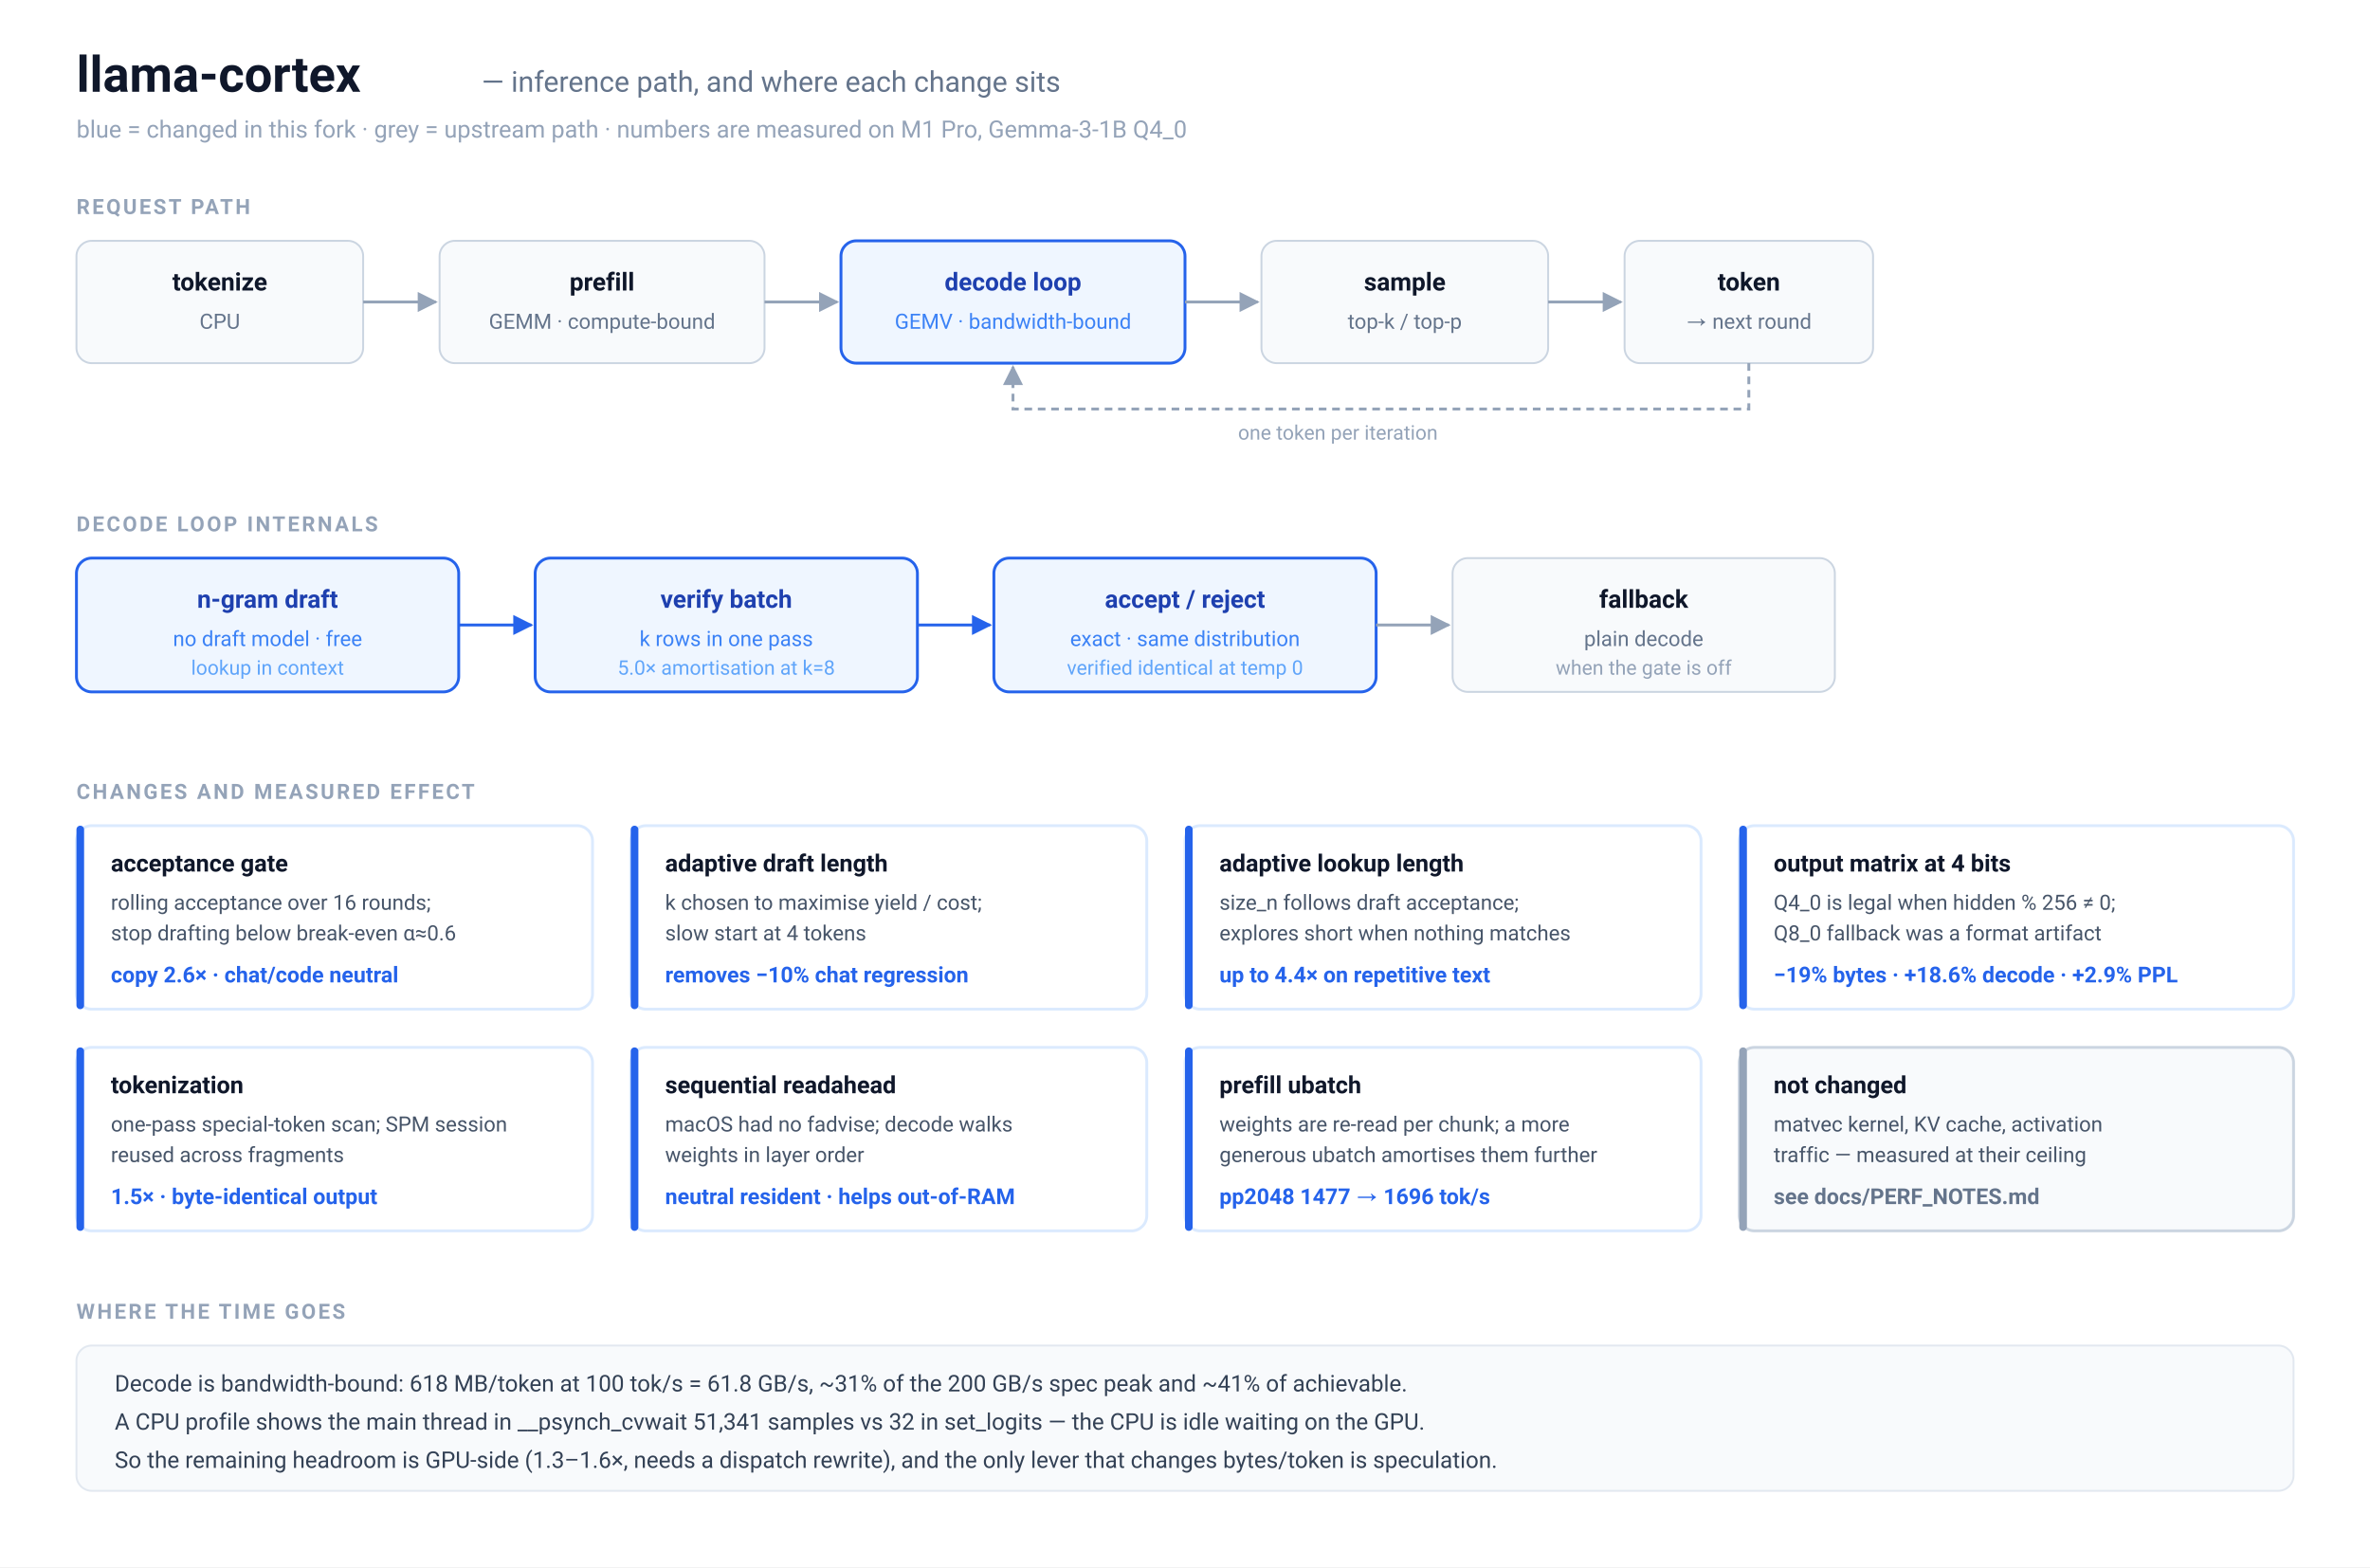
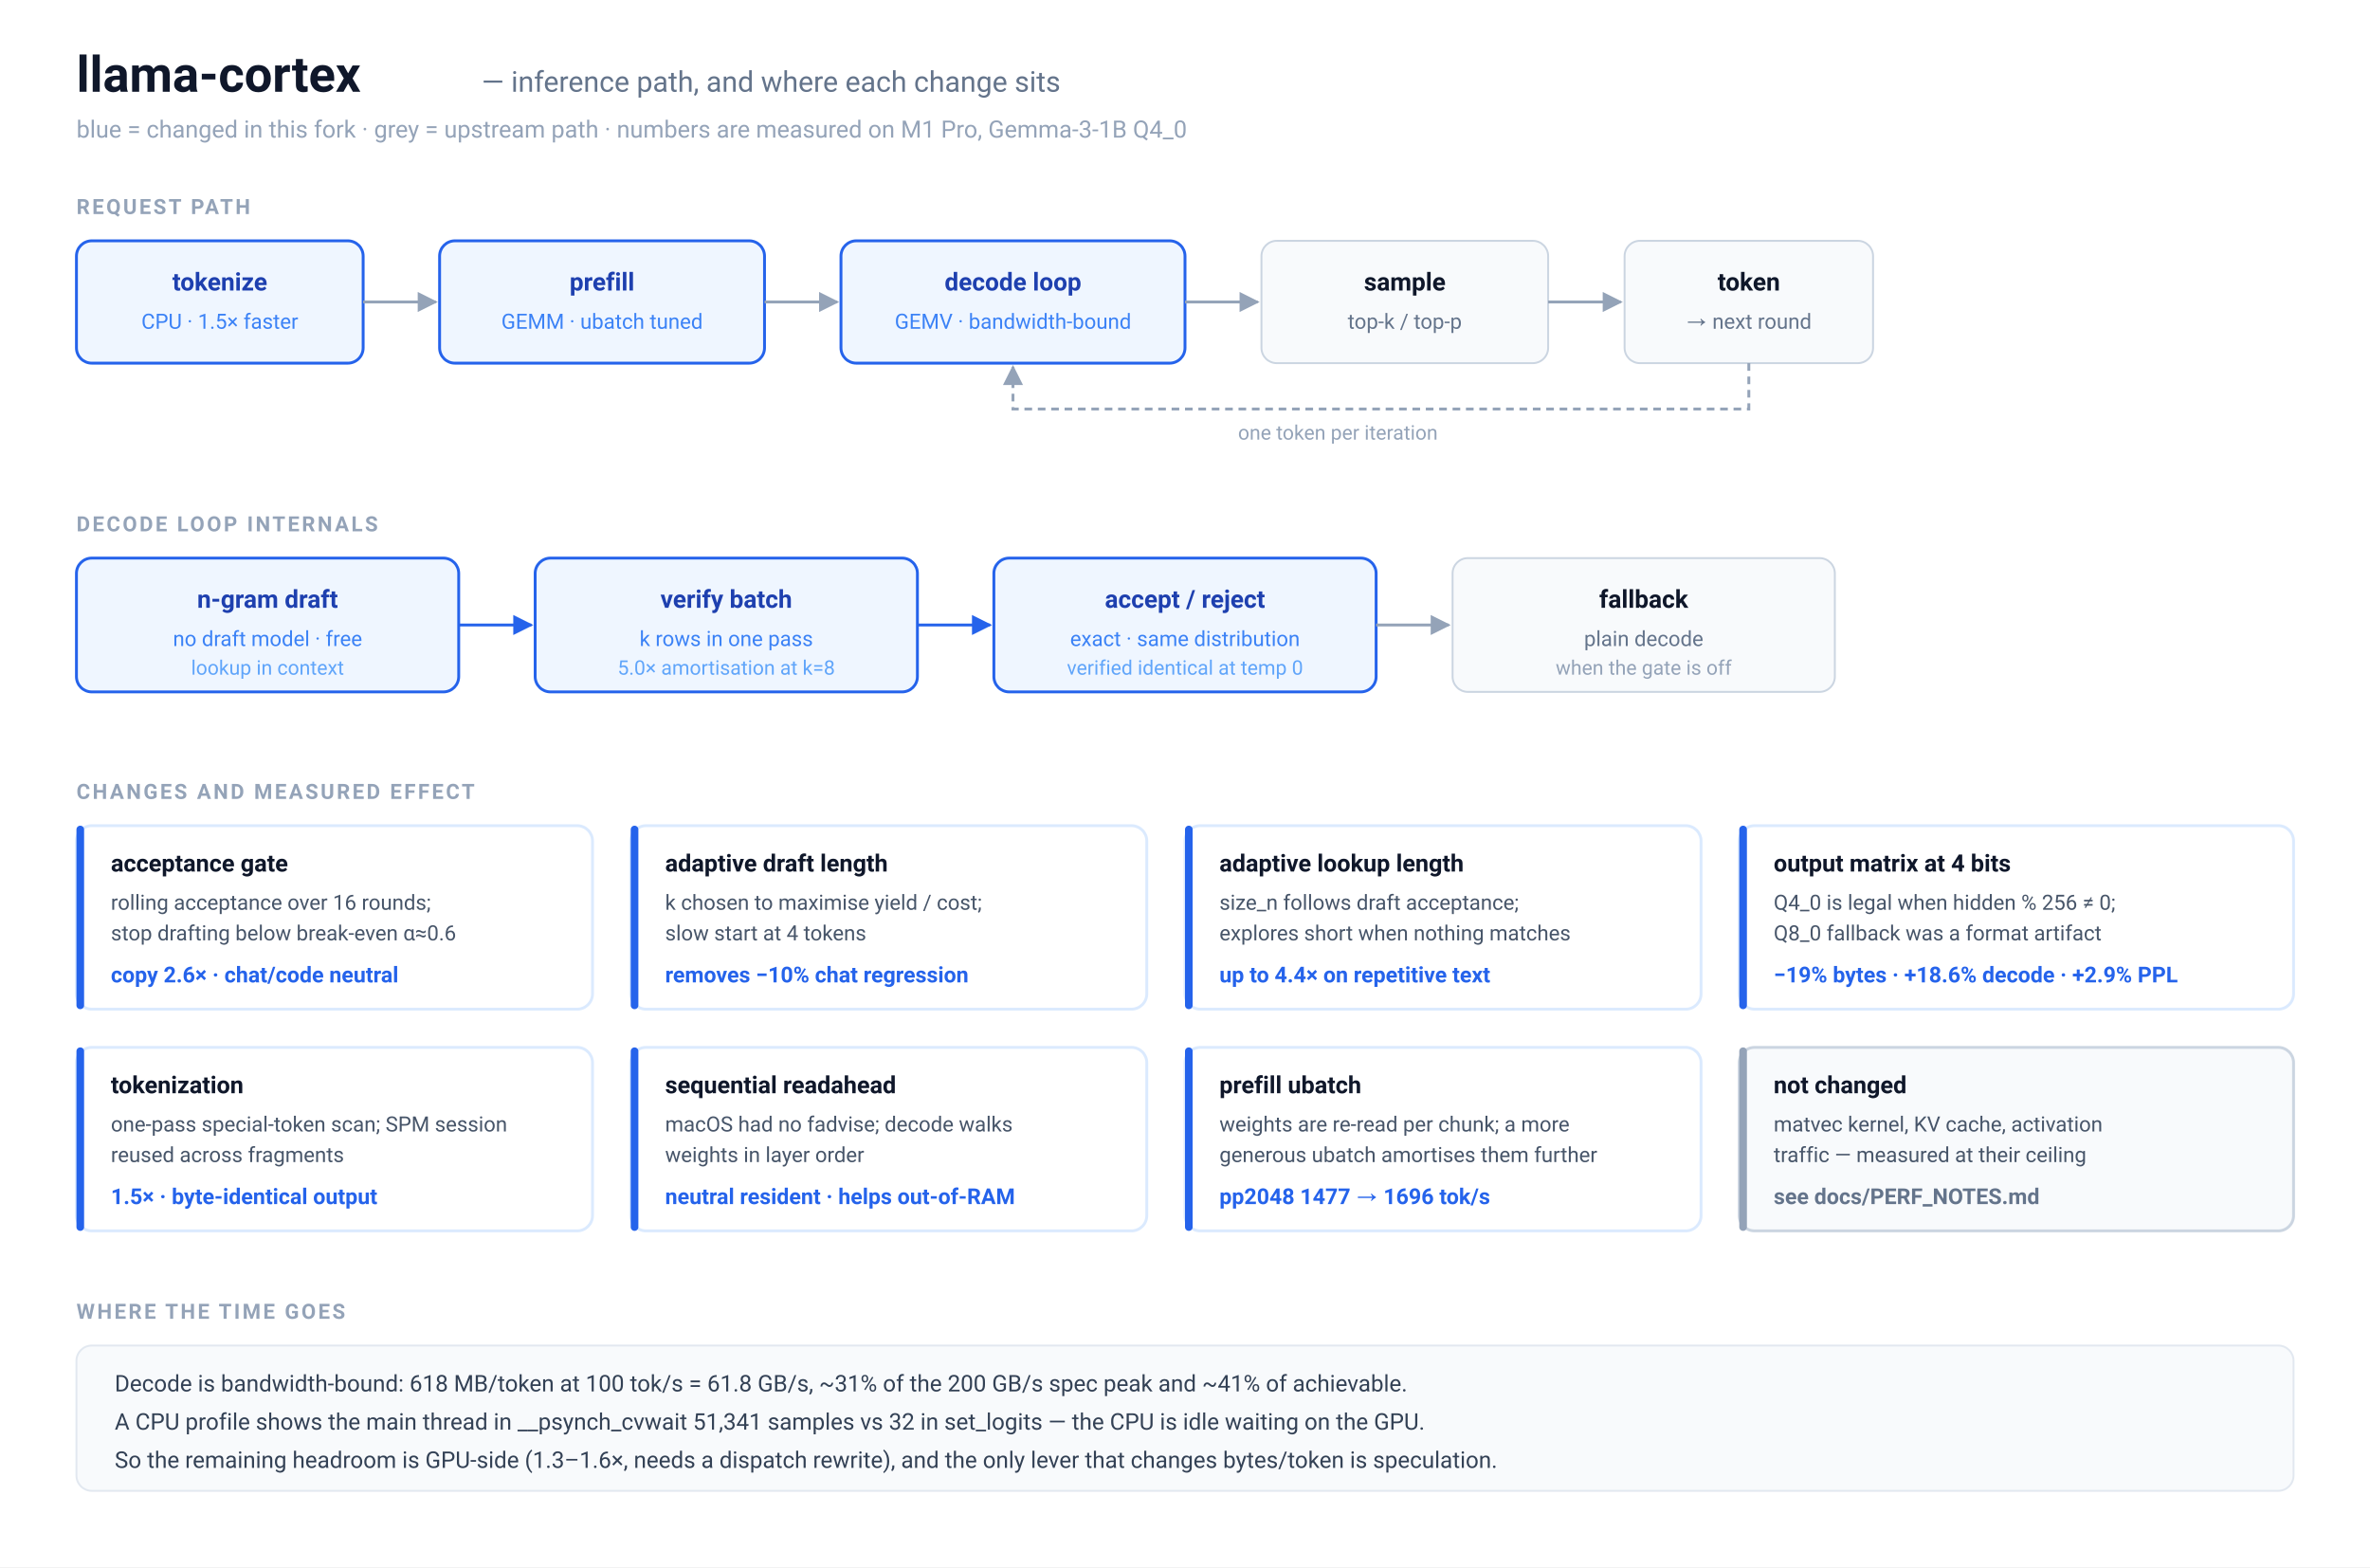
<svg xmlns="http://www.w3.org/2000/svg" width="1240" height="820" viewBox="0 0 1240 820" font-family="ui-sans-serif, -apple-system, Segoe UI, Roboto, Helvetica, Arial, sans-serif">
  <defs>
    <marker id="arrow" viewBox="0 0 10 10" refX="9" refY="5" markerWidth="7" markerHeight="7" orient="auto-start-reverse">
      <path d="M 0 0 L 10 5 L 0 10 z" fill="#94a3b8" />
    </marker>
    <marker id="arrow-blue" viewBox="0 0 10 10" refX="9" refY="5" markerWidth="7" markerHeight="7" orient="auto-start-reverse">
      <path d="M 0 0 L 10 5 L 0 10 z" fill="#2563eb" />
    </marker>
  </defs>
  <rect width="1240" height="820" fill="#ffffff" />
  <text x="40" y="48" font-size="26" font-weight="700" fill="#0f172a">llama-cortex</text>
  <text x="252" y="48" font-size="15" fill="#64748b">— inference path, and where each change sits</text>
  <text x="40" y="72" font-size="12.5" fill="#94a3b8">blue = changed in this fork · grey = upstream path · numbers are measured on M1 Pro, Gemma-3-1B Q4_0</text>
  <text x="40" y="112" font-size="11" font-weight="700" fill="#94a3b8" letter-spacing="1.2">REQUEST PATH</text>
-   <rect x="40" y="126" width="150" height="64" rx="8" fill="#f8fafc" stroke="#cbd5e1" />
-   <text x="115" y="152" font-size="13" font-weight="600" fill="#0f172a" text-anchor="middle">tokenize</text>
-   <text x="115" y="172" font-size="11" fill="#64748b" text-anchor="middle">CPU</text>
-   <rect x="230" y="126" width="170" height="64" rx="8" fill="#f8fafc" stroke="#cbd5e1" />
-   <text x="315" y="152" font-size="13" font-weight="600" fill="#0f172a" text-anchor="middle">prefill</text>
-   <text x="315" y="172" font-size="11" fill="#64748b" text-anchor="middle">GEMM · compute-bound</text>
+   <rect x="40" y="126" width="150" height="64" rx="8" fill="#eff6ff" stroke="#2563eb" stroke-width="1.5" />
+   <text x="115" y="152" font-size="13" font-weight="600" fill="#1e40af" text-anchor="middle">tokenize</text>
+   <text x="115" y="172" font-size="11" fill="#3b82f6" text-anchor="middle">CPU · 1.5× faster</text>
+   <rect x="230" y="126" width="170" height="64" rx="8" fill="#eff6ff" stroke="#2563eb" stroke-width="1.5" />
+   <text x="315" y="152" font-size="13" font-weight="600" fill="#1e40af" text-anchor="middle">prefill</text>
+   <text x="315" y="172" font-size="11" fill="#3b82f6" text-anchor="middle">GEMM · ubatch tuned</text>
  <rect x="440" y="126" width="180" height="64" rx="8" fill="#eff6ff" stroke="#2563eb" stroke-width="1.5" />
  <text x="530" y="152" font-size="13" font-weight="600" fill="#1e40af" text-anchor="middle">decode loop</text>
  <text x="530" y="172" font-size="11" fill="#3b82f6" text-anchor="middle">GEMV · bandwidth-bound</text>
  <rect x="660" y="126" width="150" height="64" rx="8" fill="#f8fafc" stroke="#cbd5e1" />
  <text x="735" y="152" font-size="13" font-weight="600" fill="#0f172a" text-anchor="middle">sample</text>
  <text x="735" y="172" font-size="11" fill="#64748b" text-anchor="middle">top-k / top-p</text>
  <rect x="850" y="126" width="130" height="64" rx="8" fill="#f8fafc" stroke="#cbd5e1" />
  <text x="915" y="152" font-size="13" font-weight="600" fill="#0f172a" text-anchor="middle">token</text>
  <text x="915" y="172" font-size="11" fill="#64748b" text-anchor="middle">→ next round</text>
  <line x1="190" y1="158" x2="228" y2="158" stroke="#94a3b8" stroke-width="1.5" marker-end="url(#arrow)" />
  <line x1="400" y1="158" x2="438" y2="158" stroke="#94a3b8" stroke-width="1.5" marker-end="url(#arrow)" />
  <line x1="620" y1="158" x2="658" y2="158" stroke="#94a3b8" stroke-width="1.5" marker-end="url(#arrow)" />
  <line x1="810" y1="158" x2="848" y2="158" stroke="#94a3b8" stroke-width="1.5" marker-end="url(#arrow)" />
  <path d="M 915 190 L 915 214 L 530 214 L 530 192" fill="none" stroke="#94a3b8" stroke-width="1.5" stroke-dasharray="4 3" marker-end="url(#arrow)" />
  <text x="700" y="230" font-size="10.5" fill="#94a3b8" text-anchor="middle">one token per iteration</text>
  <text x="40" y="278" font-size="11" font-weight="700" fill="#94a3b8" letter-spacing="1.2">DECODE LOOP INTERNALS</text>
  <rect x="40" y="292" width="200" height="70" rx="8" fill="#eff6ff" stroke="#2563eb" stroke-width="1.5" />
  <text x="140" y="318" font-size="13" font-weight="600" fill="#1e40af" text-anchor="middle">n-gram draft</text>
  <text x="140" y="338" font-size="11" fill="#3b82f6" text-anchor="middle">no draft model · free</text>
  <text x="140" y="353" font-size="10.5" fill="#60a5fa" text-anchor="middle">lookup in context</text>
  <rect x="280" y="292" width="200" height="70" rx="8" fill="#eff6ff" stroke="#2563eb" stroke-width="1.5" />
  <text x="380" y="318" font-size="13" font-weight="600" fill="#1e40af" text-anchor="middle">verify batch</text>
  <text x="380" y="338" font-size="11" fill="#3b82f6" text-anchor="middle">k rows in one pass</text>
  <text x="380" y="353" font-size="10.5" fill="#60a5fa" text-anchor="middle">5.0× amortisation at k=8</text>
  <rect x="520" y="292" width="200" height="70" rx="8" fill="#eff6ff" stroke="#2563eb" stroke-width="1.5" />
  <text x="620" y="318" font-size="13" font-weight="600" fill="#1e40af" text-anchor="middle">accept / reject</text>
  <text x="620" y="338" font-size="11" fill="#3b82f6" text-anchor="middle">exact · same distribution</text>
  <text x="620" y="353" font-size="10.5" fill="#60a5fa" text-anchor="middle">verified identical at temp 0</text>
  <rect x="760" y="292" width="200" height="70" rx="8" fill="#f8fafc" stroke="#cbd5e1" />
  <text x="860" y="318" font-size="13" font-weight="600" fill="#0f172a" text-anchor="middle">fallback</text>
  <text x="860" y="338" font-size="11" fill="#64748b" text-anchor="middle">plain decode</text>
  <text x="860" y="353" font-size="10.5" fill="#94a3b8" text-anchor="middle">when the gate is off</text>
  <line x1="240" y1="327" x2="278" y2="327" stroke="#2563eb" stroke-width="1.5" marker-end="url(#arrow-blue)" />
  <line x1="480" y1="327" x2="518" y2="327" stroke="#2563eb" stroke-width="1.5" marker-end="url(#arrow-blue)" />
  <line x1="720" y1="327" x2="758" y2="327" stroke="#94a3b8" stroke-width="1.5" marker-end="url(#arrow)" />
  <text x="40" y="418" font-size="11" font-weight="700" fill="#94a3b8" letter-spacing="1.2">CHANGES AND MEASURED EFFECT</text>
  <g>
    <rect x="40" y="432" width="270" height="96" rx="8" fill="#ffffff" stroke="#dbeafe" stroke-width="1.5" />
    <rect x="40" y="432" width="4" height="96" rx="2" fill="#2563eb" />
    <text x="58" y="456" font-size="12.5" font-weight="700" fill="#0f172a">acceptance gate</text>
    <text x="58" y="476" font-size="11" fill="#475569">rolling acceptance over 16 rounds;</text>
    <text x="58" y="492" font-size="11" fill="#475569">stop drafting below break-even α≈0.6</text>
    <text x="58" y="514" font-size="11.5" font-weight="600" fill="#2563eb">copy 2.6× · chat/code neutral</text>
  </g>
  <g>
    <rect x="330" y="432" width="270" height="96" rx="8" fill="#ffffff" stroke="#dbeafe" stroke-width="1.5" />
    <rect x="330" y="432" width="4" height="96" rx="2" fill="#2563eb" />
    <text x="348" y="456" font-size="12.5" font-weight="700" fill="#0f172a">adaptive draft length</text>
    <text x="348" y="476" font-size="11" fill="#475569">k chosen to maximise yield / cost;</text>
    <text x="348" y="492" font-size="11" fill="#475569">slow start at 4 tokens</text>
    <text x="348" y="514" font-size="11.5" font-weight="600" fill="#2563eb">removes −10% chat regression</text>
  </g>
  <g>
    <rect x="620" y="432" width="270" height="96" rx="8" fill="#ffffff" stroke="#dbeafe" stroke-width="1.5" />
    <rect x="620" y="432" width="4" height="96" rx="2" fill="#2563eb" />
    <text x="638" y="456" font-size="12.5" font-weight="700" fill="#0f172a">adaptive lookup length</text>
    <text x="638" y="476" font-size="11" fill="#475569">size_n follows draft acceptance;</text>
    <text x="638" y="492" font-size="11" fill="#475569">explores short when nothing matches</text>
    <text x="638" y="514" font-size="11.5" font-weight="600" fill="#2563eb">up to 4.4× on repetitive text</text>
  </g>
  <g>
    <rect x="910" y="432" width="290" height="96" rx="8" fill="#ffffff" stroke="#dbeafe" stroke-width="1.5" />
    <rect x="910" y="432" width="4" height="96" rx="2" fill="#2563eb" />
    <text x="928" y="456" font-size="12.5" font-weight="700" fill="#0f172a">output matrix at 4 bits</text>
    <text x="928" y="476" font-size="11" fill="#475569">Q4_0 is legal when hidden % 256 ≠ 0;</text>
    <text x="928" y="492" font-size="11" fill="#475569">Q8_0 fallback was a format artifact</text>
    <text x="928" y="514" font-size="11.5" font-weight="600" fill="#2563eb">−19% bytes · +18.6% decode · +2.9% PPL</text>
  </g>
  <g>
    <rect x="40" y="548" width="270" height="96" rx="8" fill="#ffffff" stroke="#dbeafe" stroke-width="1.5" />
    <rect x="40" y="548" width="4" height="96" rx="2" fill="#2563eb" />
    <text x="58" y="572" font-size="12.5" font-weight="700" fill="#0f172a">tokenization</text>
    <text x="58" y="592" font-size="11" fill="#475569">one-pass special-token scan; SPM session</text>
    <text x="58" y="608" font-size="11" fill="#475569">reused across fragments</text>
    <text x="58" y="630" font-size="11.5" font-weight="600" fill="#2563eb">1.5× · byte-identical output</text>
  </g>
  <g>
    <rect x="330" y="548" width="270" height="96" rx="8" fill="#ffffff" stroke="#dbeafe" stroke-width="1.5" />
    <rect x="330" y="548" width="4" height="96" rx="2" fill="#2563eb" />
    <text x="348" y="572" font-size="12.5" font-weight="700" fill="#0f172a">sequential readahead</text>
    <text x="348" y="592" font-size="11" fill="#475569">macOS had no fadvise; decode walks</text>
    <text x="348" y="608" font-size="11" fill="#475569">weights in layer order</text>
    <text x="348" y="630" font-size="11.5" font-weight="600" fill="#2563eb">neutral resident · helps out-of-RAM</text>
  </g>
  <g>
    <rect x="620" y="548" width="270" height="96" rx="8" fill="#ffffff" stroke="#dbeafe" stroke-width="1.5" />
    <rect x="620" y="548" width="4" height="96" rx="2" fill="#2563eb" />
    <text x="638" y="572" font-size="12.5" font-weight="700" fill="#0f172a">prefill ubatch</text>
    <text x="638" y="592" font-size="11" fill="#475569">weights are re-read per chunk; a more</text>
    <text x="638" y="608" font-size="11" fill="#475569">generous ubatch amortises them further</text>
    <text x="638" y="630" font-size="11.5" font-weight="600" fill="#2563eb">pp2048 1477 → 1696 tok/s</text>
  </g>
  <g>
    <rect x="910" y="548" width="290" height="96" rx="8" fill="#f8fafc" stroke="#cbd5e1" stroke-width="1.5" />
    <rect x="910" y="548" width="4" height="96" rx="2" fill="#94a3b8" />
    <text x="928" y="572" font-size="12.5" font-weight="700" fill="#0f172a">not changed</text>
    <text x="928" y="592" font-size="11" fill="#475569">matvec kernel, KV cache, activation</text>
    <text x="928" y="608" font-size="11" fill="#475569">traffic — measured at their ceiling</text>
    <text x="928" y="630" font-size="11.5" font-weight="600" fill="#64748b">see docs/PERF_NOTES.md</text>
  </g>
  <text x="40" y="690" font-size="11" font-weight="700" fill="#94a3b8" letter-spacing="1.2">WHERE THE TIME GOES</text>
  <rect x="40" y="704" width="1160" height="76" rx="8" fill="#f8fafc" stroke="#e2e8f0" />
  <text x="60" y="728" font-size="12" fill="#334155">Decode is bandwidth-bound: 618 MB/token at 100 tok/s = 61.8 GB/s, ~31% of the 200 GB/s spec peak and ~41% of achievable.</text>
  <text x="60" y="748" font-size="12" fill="#334155">A CPU profile shows the main thread in __psynch_cvwait 51,341 samples vs 32 in set_logits — the CPU is idle waiting on the GPU.</text>
  <text x="60" y="768" font-size="12" fill="#334155">So the remaining headroom is GPU-side (1.3–1.6×, needs a dispatch rewrite), and the only lever that changes bytes/token is speculation.</text>
</svg>
